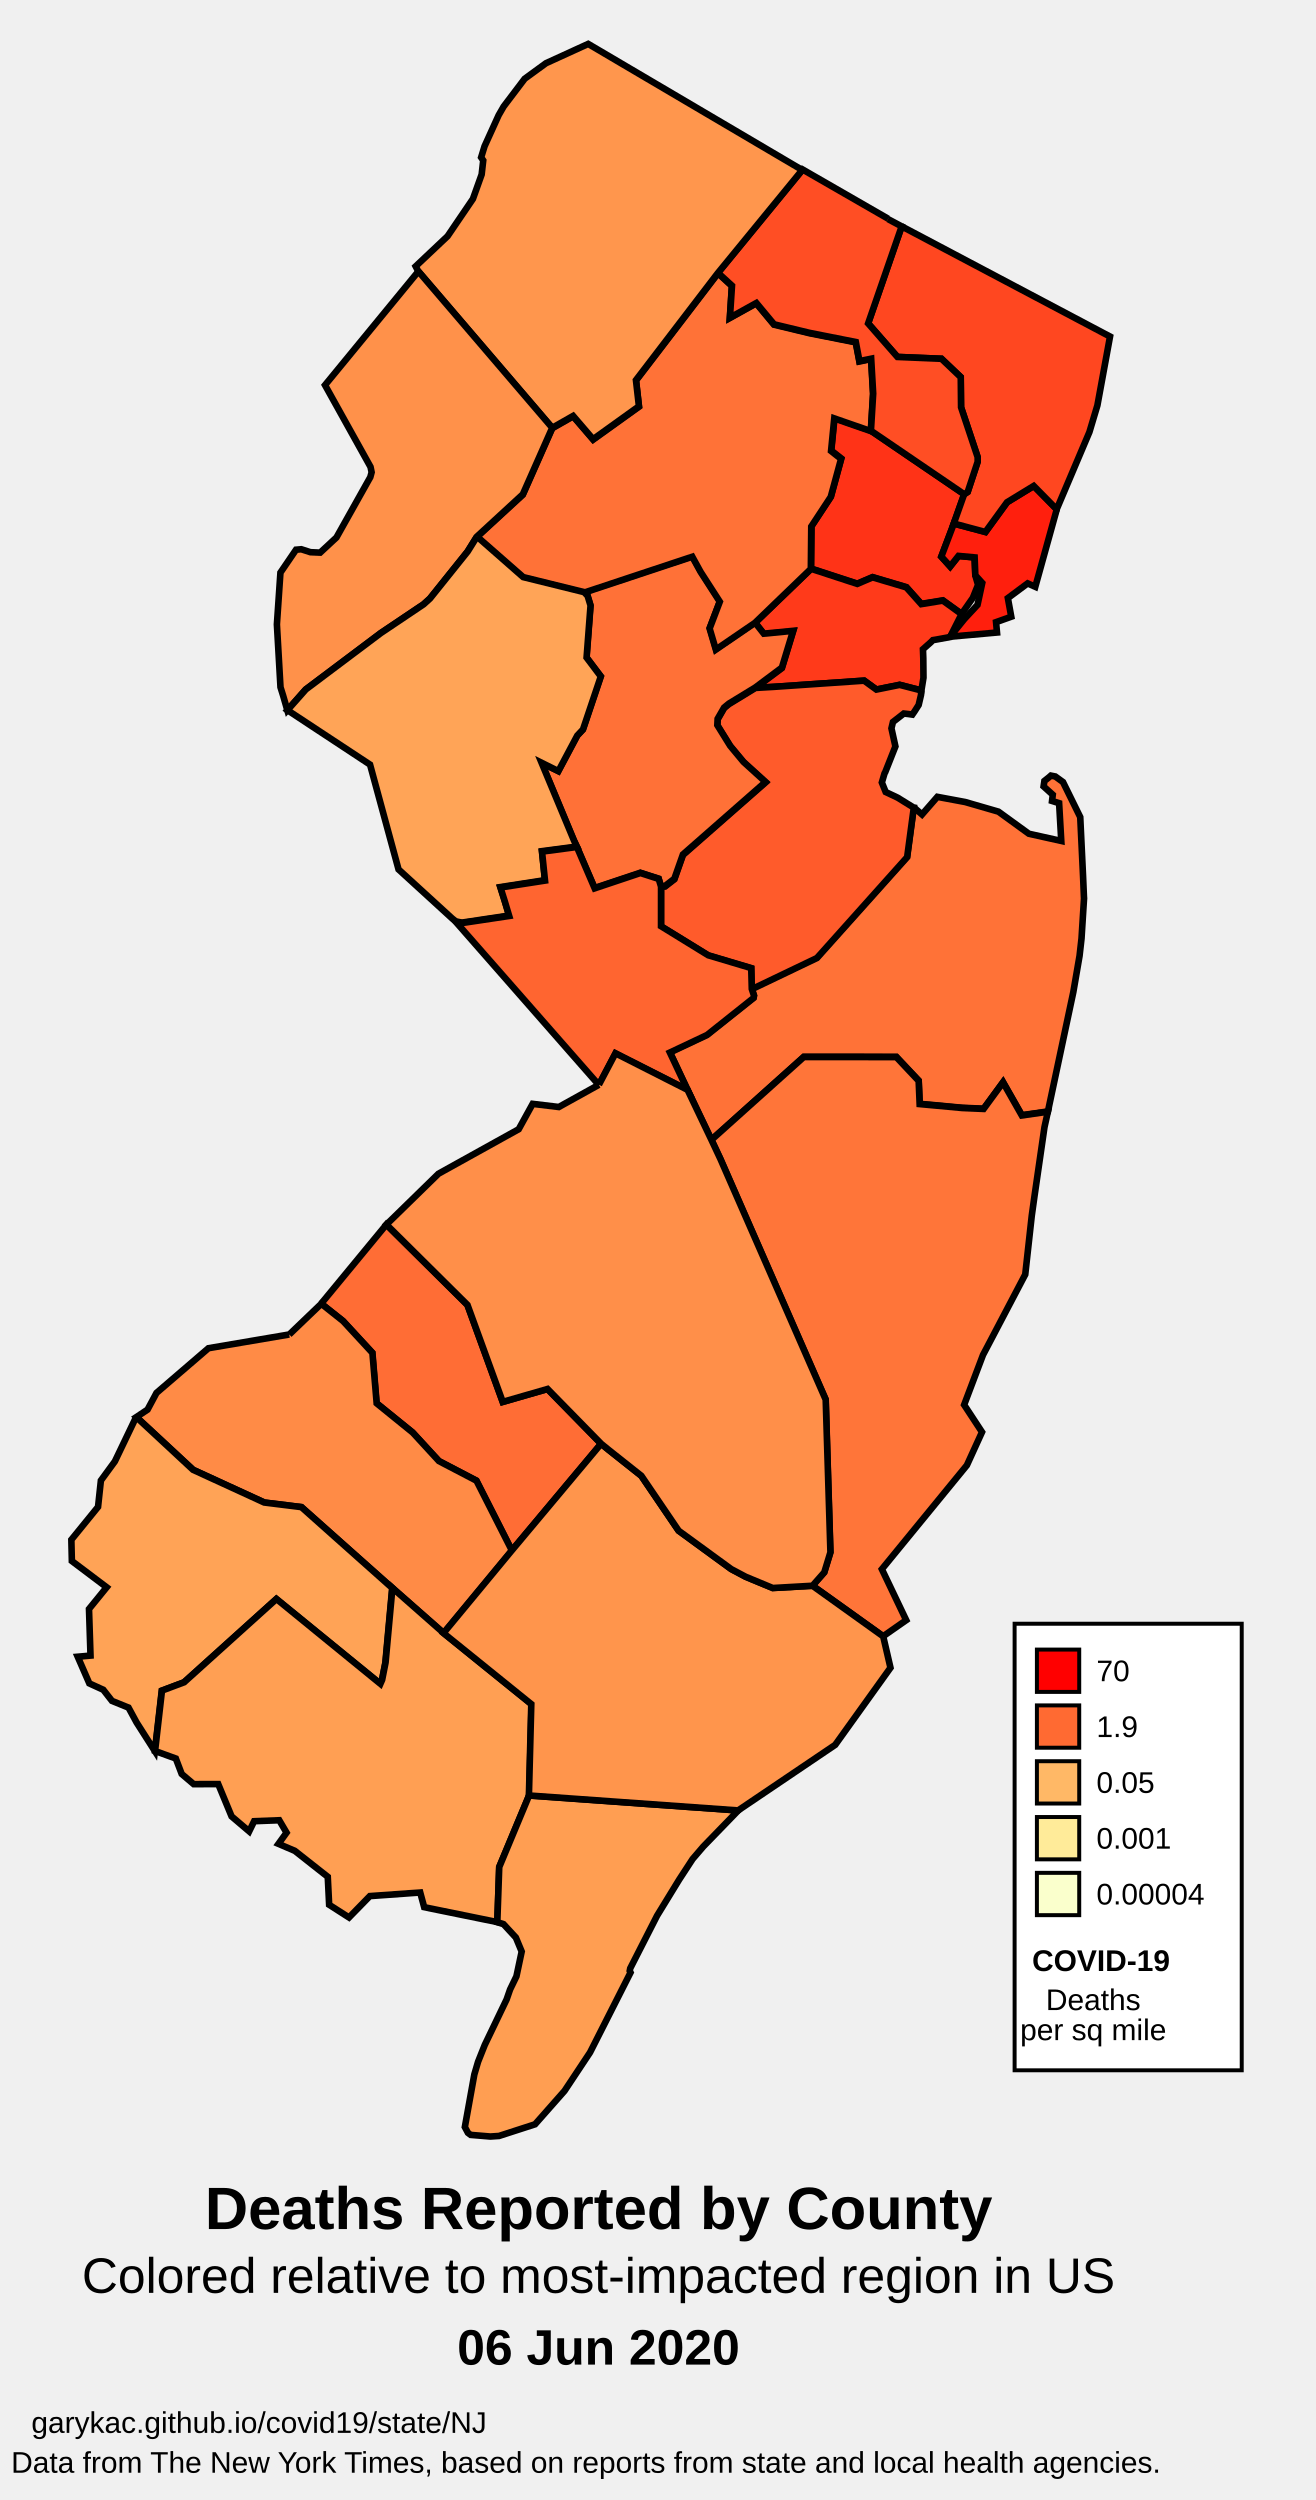
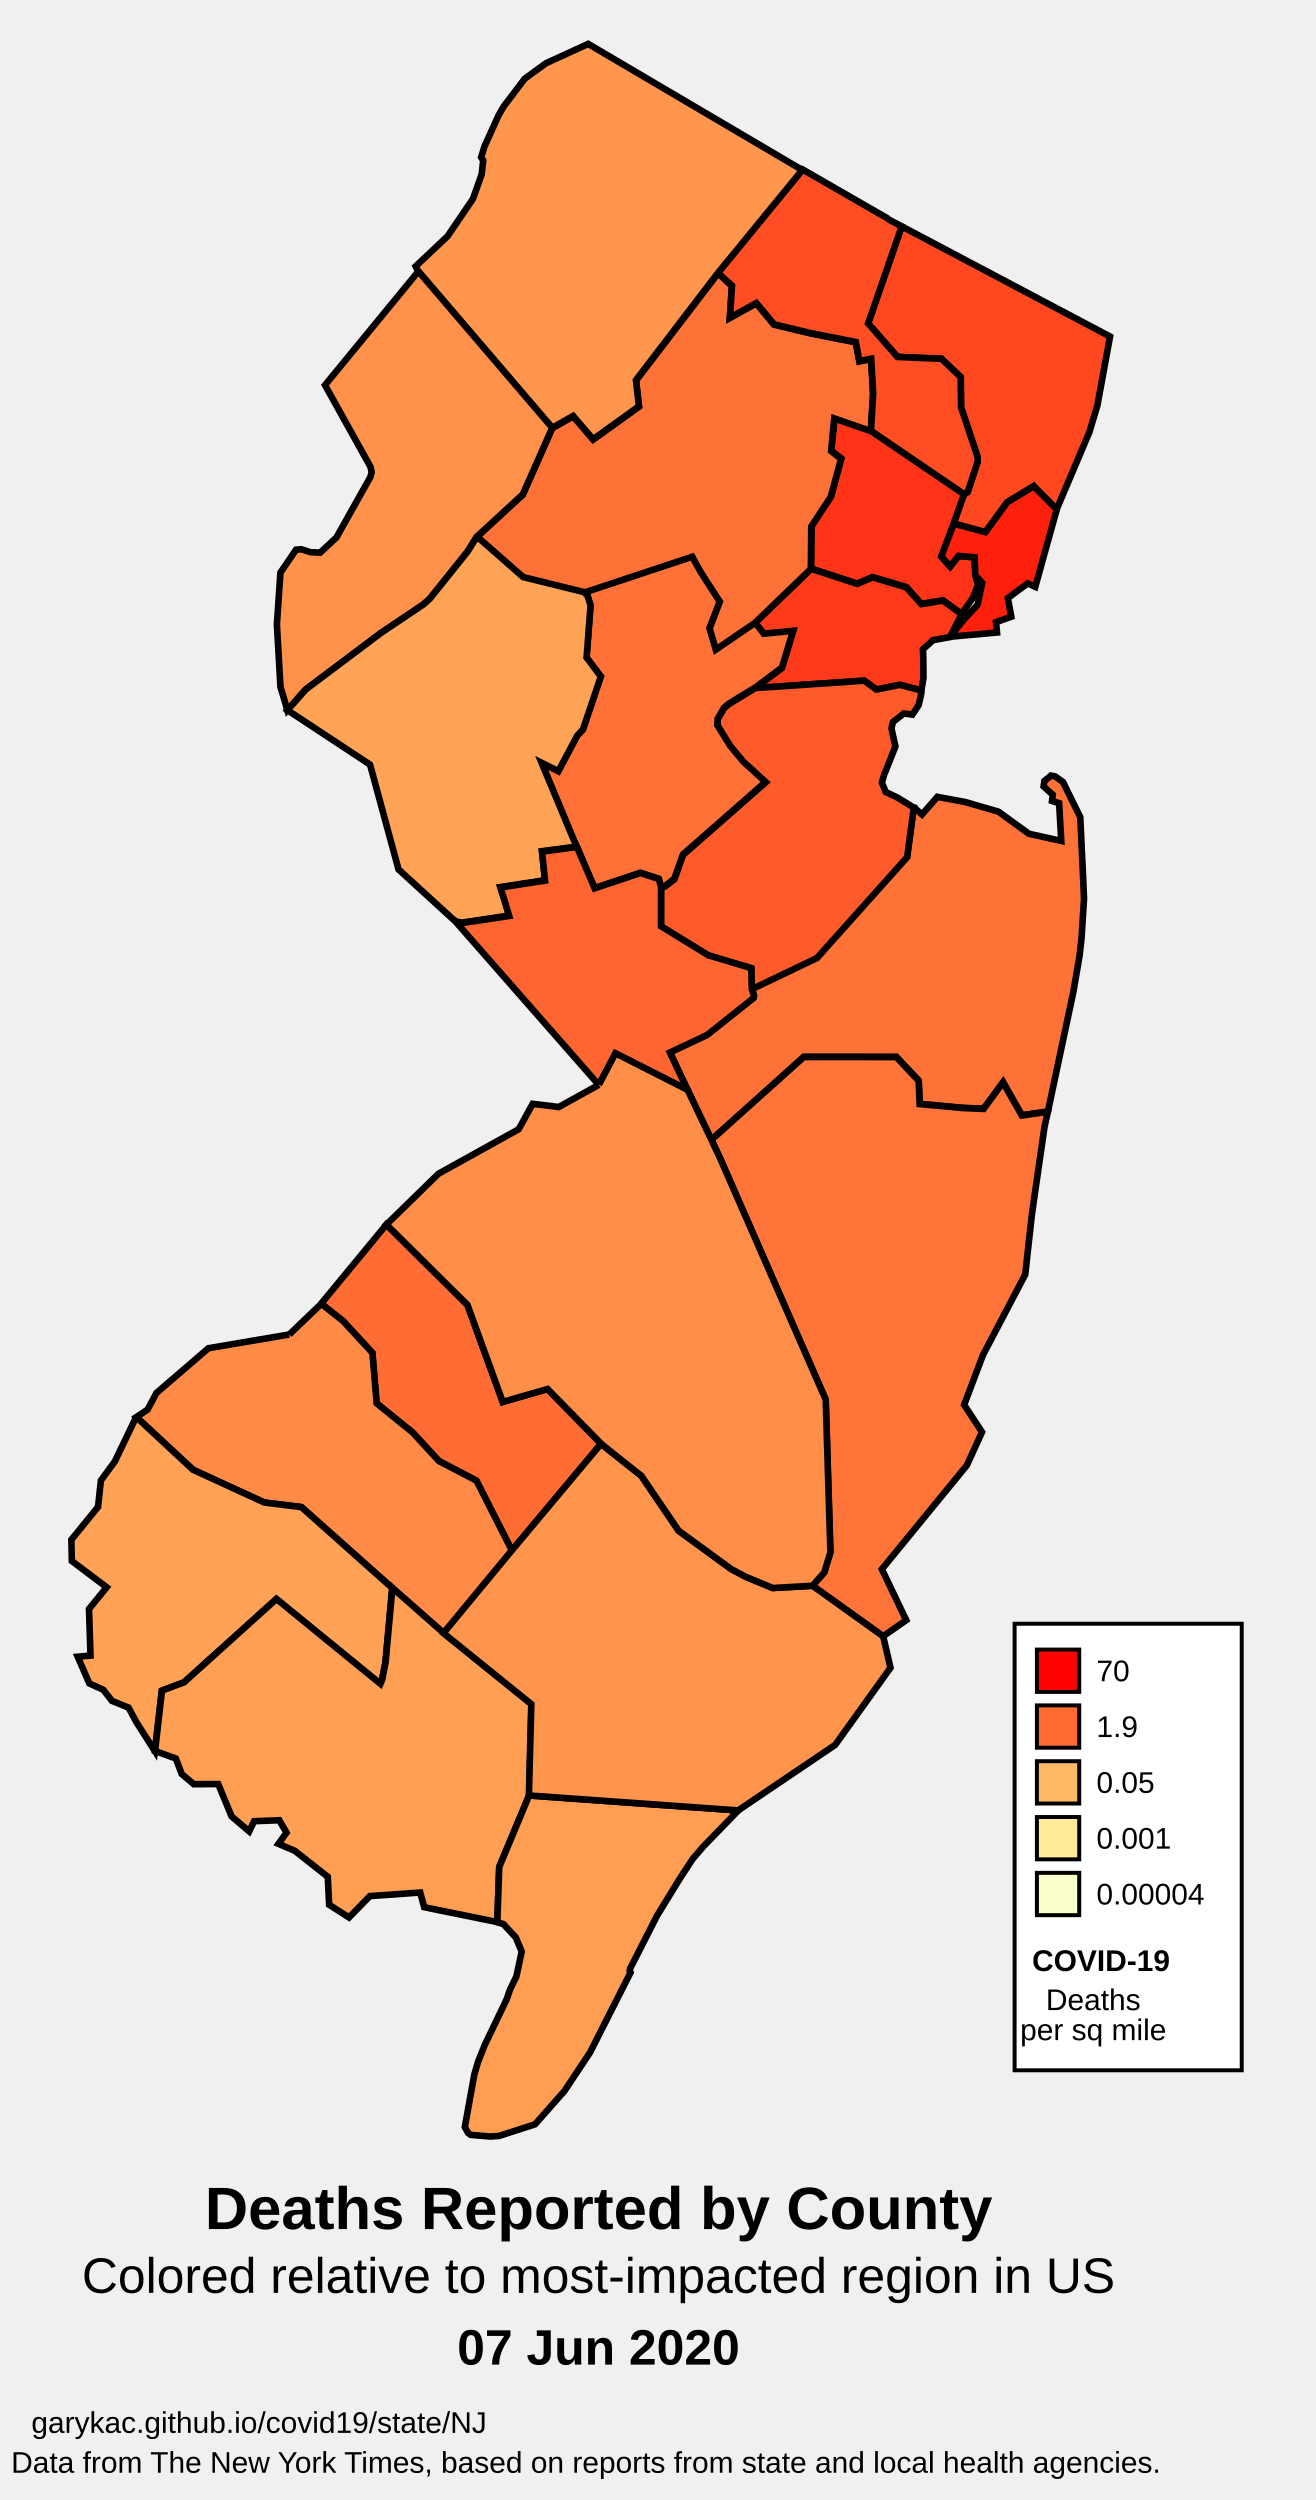
<svg xmlns="http://www.w3.org/2000/svg" width="330" height="627.07" version="1.0" id="svg2">
  <defs id="defs9439" />
  <style id="style6">
  #counties {fill:#d0d0d0;stroke:#000;stroke-width:.178;} 
  #borders {fill:none;stroke:#221e1f;stroke-width:.891;} 
  #separator {fill:none;stroke:#a9a9a9;stroke-width:2.318;}
  #legend-1 {fill:#ff0000;}
  #legend-2 {fill:#ff6a32;}
  #legend-3 {fill:#ffb866;}
  #legend-4 {fill:#ffeb99;}
  #legend-5 {fill:#faffcc;}
-   #c34001 {fill:#ff954c;}
+   #c34001 {fill:#ff954d;}
  #c34003 {fill:#ff4720;}
-   #c34005 {fill:#ff8f49;}
-   #c34007 {fill:#ff6d35;}
-   #c34009 {fill:#ff9e52;}
+   #c34005 {fill:#ff8e48;}
+   #c34007 {fill:#ff6d34;}
+   #c34009 {fill:#ff9d52;}
  #c34011 {fill:#ff9f53;}
  #c34013 {fill:#ff3317;}
  #c34015 {fill:#ff8b46;}
  #c34017 {fill:#ff1f0d;}
-   #c34019 {fill:#ffa457;}
+   #c34019 {fill:#ffa456;}
  #c34021 {fill:#ff6530;}
-   #c34023 {fill:#ff5b2b;}
+   #c34023 {fill:#ff5b2a;}
  #c34025 {fill:#ff7237;}
  #c34027 {fill:#ff7237;}
-   #c34029 {fill:#ff7539;}
+   #c34029 {fill:#ff7439;}
  #c34031 {fill:#ff4e24;}
-   #c34033 {fill:#ffa356;}
+   #c34033 {fill:#ffa255;}
  #c34035 {fill:#ff7137;}
  #c34037 {fill:#ff964d;}
  #c34039 {fill:#ff3a1a;}
  #c34041 {fill:#ff914a;}
 </style>
  <g id="layer1" style="display:inline" transform="translate(0,1.0703125e-5)">
    <g id="g10509" transform="translate(-622.3246,8.460373)">
      <rect y="398.82" x="876.817" height="112.008" width="56.966" id="rect10421" style="fill:#ffffff;fill-opacity:1;stroke:#000000;stroke-width:1;stroke-linecap:round;stroke-linejoin:miter;stroke-miterlimit:4;stroke-dasharray:none;stroke-dashoffset:0;stroke-opacity:1" />
      <rect y="405.301" x="882.409" height="10.615" width="10.615" id="legend-1" style="stroke:#000000;stroke-width:1" />
      <rect style="stroke:#000000;stroke-width:1" id="legend-2" width="10.615" height="10.615" x="882.409" y="419.301" />
      <rect y="433.301" x="882.409" height="10.615" width="10.615" id="legend-3" style="stroke:#000000;stroke-width:1" />
      <rect style="stroke:#000000;stroke-width:1" id="legend-4" width="10.615" height="10.615" x="882.409" y="447.301" />
      <rect y="461.301" x="882.409" height="10.615" width="10.615" id="legend-5" style="stroke:#000000;stroke-width:1" />
      <text id="text10456" y="413.239" x="897.338" style="font-style:normal;font-weight:normal;font-size:7.5px;line-height:125%;font-family:sans-serif;letter-spacing:0px;word-spacing:0px;fill:#000000;fill-opacity:1;stroke:none;stroke-width:1px;stroke-linecap:butt;stroke-linejoin:miter;stroke-opacity:1" xml:space="preserve">
        <tspan style="font-style:normal;font-variant:normal;font-weight:normal;font-stretch:normal;font-family:Arial;-inkscape-font-specification:Arial" y="413.239" x="897.338" id="tspan10458">70</tspan>
      </text>
      <text xml:space="preserve" style="font-style:normal;font-weight:normal;font-size:7.5px;line-height:125%;font-family:sans-serif;letter-spacing:0px;word-spacing:0px;fill:#000000;fill-opacity:1;stroke:none;stroke-width:1px;stroke-linecap:butt;stroke-linejoin:miter;stroke-opacity:1" x="897.338" y="427.239" id="text10460">
        <tspan id="tspan10462" x="897.338" y="427.239" style="font-style:normal;font-variant:normal;font-weight:normal;font-stretch:normal;font-family:Arial;-inkscape-font-specification:Arial">1.9</tspan>
      </text>
      <text id="text10464" y="441.239" x="897.338" style="font-style:normal;font-weight:normal;font-size:7.5px;line-height:125%;font-family:sans-serif;letter-spacing:0px;word-spacing:0px;fill:#000000;fill-opacity:1;stroke:none;stroke-width:1px;stroke-linecap:butt;stroke-linejoin:miter;stroke-opacity:1" xml:space="preserve">
        <tspan style="font-style:normal;font-variant:normal;font-weight:normal;font-stretch:normal;font-family:Arial;-inkscape-font-specification:Arial" y="441.239" x="897.338" id="tspan10466">0.05</tspan>
      </text>
      <text xml:space="preserve" style="font-style:normal;font-weight:normal;font-size:7.5px;line-height:125%;font-family:sans-serif;letter-spacing:0px;word-spacing:0px;fill:#000000;fill-opacity:1;stroke:none;stroke-width:1px;stroke-linecap:butt;stroke-linejoin:miter;stroke-opacity:1" x="897.338" y="455.239" id="text10468">
        <tspan id="tspan10470" x="897.338" y="455.239" style="font-style:normal;font-variant:normal;font-weight:normal;font-stretch:normal;font-family:Arial;-inkscape-font-specification:Arial">0.001</tspan>
      </text>
      <text id="text10472" y="469.239" x="897.338" style="font-style:normal;font-weight:normal;font-size:7.5px;line-height:125%;font-family:sans-serif;letter-spacing:0px;word-spacing:0px;fill:#000000;fill-opacity:1;stroke:none;stroke-width:1px;stroke-linecap:butt;stroke-linejoin:miter;stroke-opacity:1" xml:space="preserve">
        <tspan style="font-style:normal;font-variant:normal;font-weight:normal;font-stretch:normal;font-family:Arial;-inkscape-font-specification:Arial" y="469.239" x="897.338" id="tspan10474">0.00004</tspan>
      </text>
      <g transform="translate(0,-2.192453)" id="g10492">
        <text xml:space="preserve" style="font-style:normal;font-weight:normal;font-size:7.5px;line-height:125%;font-family:sans-serif;text-align:center;letter-spacing:0px;word-spacing:0px;text-anchor:middle;fill:#000000;fill-opacity:1;stroke:none;stroke-width:1px;stroke-linecap:butt;stroke-linejoin:miter;stroke-opacity:1" x="905.319" y="497.919" id="text10480">
          <tspan id="tspan10482" x="905.319" y="497.919" style="font-style:normal;font-variant:normal;font-weight:normal;font-stretch:normal;font-family:Arial;-inkscape-font-specification:Arial;text-align:center;text-anchor:middle">Deaths</tspan>
        </text>
        <text id="text10484" y="505.458" x="905.319" style="font-style:normal;font-weight:normal;font-size:7.5px;line-height:125%;font-family:sans-serif;text-align:center;letter-spacing:0px;word-spacing:0px;text-anchor:middle;fill:#000000;fill-opacity:1;stroke:none;stroke-width:1px;stroke-linecap:butt;stroke-linejoin:miter;stroke-opacity:1" xml:space="preserve">
          <tspan style="font-style:normal;font-variant:normal;font-weight:normal;font-stretch:normal;font-family:Arial;-inkscape-font-specification:Arial;text-align:center;text-anchor:middle" y="505.458" x="905.319" id="tspan10486">per sq mile</tspan>
        </text>
      </g>
      <text id="text10488" y="485.919" x="905.319" style="font-style:normal;font-weight:normal;font-size:7.5px;line-height:125%;font-family:sans-serif;text-align:center;letter-spacing:0px;word-spacing:0px;text-anchor:middle;fill:#000000;fill-opacity:1;stroke:none;stroke-width:1px;stroke-linecap:butt;stroke-linejoin:miter;stroke-opacity:1" xml:space="preserve">
        <tspan style="font-style:normal;font-variant:normal;font-weight:bold;font-stretch:normal;font-family:Arial;-inkscape-font-specification:'Arial Bold';text-align:center;text-anchor:middle" y="485.919" x="905.319" id="tspan10490">COVID-19</tspan>
      </text>
    </g>
    <text xml:space="preserve" style="font-style:normal;font-weight:normal;font-size:7.5px;line-height:125%;font-family:sans-serif;text-align:center;letter-spacing:0px;word-spacing:0px;text-anchor:middle;fill:#000000;fill-opacity:1;stroke:none;stroke-width:1px;stroke-linecap:butt;stroke-linejoin:miter;stroke-opacity:1" x="151.849" y="620.237" id="text10498">
      <tspan id="tspan10500" x="151.849" y="620.237" style="font-style:normal;font-variant:normal;font-weight:normal;font-stretch:normal;font-family:Arial;-inkscape-font-specification:Arial;text-align:center;text-anchor:middle">Data from The New York Times, based on reports from state and local health agencies.</tspan>
    </text>
    <g id="g10510" transform="translate(-504.6264,0.4679467)">
      <text xml:space="preserve" style="font-style:normal;font-weight:normal;font-size:7.5px;line-height:125%;font-family:sans-serif;text-align:center;letter-spacing:0px;word-spacing:0px;text-anchor:middle;fill:#000000;fill-opacity:1;stroke:none;stroke-width:1px;stroke-linecap:butt;stroke-linejoin:miter;stroke-opacity:1" x="661.613" y="558.64" id="text10502">
        <tspan id="tspan10504" x="661.613" y="558.64" style="font-style:normal;font-variant:normal;font-weight:bold;font-stretch:normal;font-size:15px;font-family:Arial;-inkscape-font-specification:'Arial Bold';text-align:center;text-anchor:middle">Deaths Reported by County</tspan>
      </text>
      <text id="text10506" y="574.64" x="661.57" style="font-style:normal;font-weight:normal;font-size:7.5px;line-height:125%;font-family:sans-serif;text-align:center;letter-spacing:0px;word-spacing:0px;text-anchor:middle;fill:#000000;fill-opacity:1;stroke:none;stroke-width:1px;stroke-linecap:butt;stroke-linejoin:miter;stroke-opacity:1" xml:space="preserve">
        <tspan style="font-style:normal;font-variant:normal;font-weight:normal;font-stretch:normal;font-size:12.5px;font-family:Arial;-inkscape-font-specification:Arial;text-align:center;text-anchor:middle" y="574.64" x="661.57" id="tspan10508">Colored relative to most-impacted region in US</tspan>
      </text>
      <text xml:space="preserve" style="font-style:normal;font-weight:normal;font-size:7.5px;line-height:125%;font-family:sans-serif;text-align:center;letter-spacing:0px;word-spacing:0px;text-anchor:middle;fill:#000000;fill-opacity:1;stroke:none;stroke-width:1px;stroke-linecap:butt;stroke-linejoin:miter;stroke-opacity:1" x="661.57" y="592.64" id="text10536">
-         <tspan id="tspan10538" x="661.57" y="592.64" style="font-style:normal;font-variant:normal;font-weight:bold;font-stretch:normal;font-size:12.5px;font-family:Arial;-inkscape-font-specification:'Arial Bold';text-align:center;text-anchor:middle">06 Jun 2020</tspan>
+         <tspan id="tspan10538" x="661.57" y="592.64" style="font-style:normal;font-variant:normal;font-weight:bold;font-stretch:normal;font-size:12.5px;font-family:Arial;-inkscape-font-specification:'Arial Bold';text-align:center;text-anchor:middle">07 Jun 2020</tspan>
      </text>
    </g>
    <text id="text10516" y="610.237" x="7.866" style="font-style:normal;font-weight:normal;font-size:7.5px;line-height:125%;font-family:sans-serif;text-align:end;letter-spacing:0px;word-spacing:0px;text-anchor:end;fill:#000000;fill-opacity:1;stroke:none;stroke-width:1px;stroke-linecap:butt;stroke-linejoin:miter;stroke-opacity:1" xml:space="preserve">
      <tspan style="font-style:normal;font-variant:normal;font-weight:normal;font-stretch:normal;font-family:Arial;-inkscape-font-specification:Arial;text-align:start;text-anchor:start" y="610.237" x="7.866" id="tspan10518">garykac.github.io/covid19/state/NJ</tspan>
    </text>
  </g>
  <g id="layer2" style="display:inline;fill:#fff;stroke:#000;stroke-width:.178;" transform="translate(0,1.0703125e-5)">
    <g id="g25761" transform="matrix(9.136597,1.812447,-1.812447,9.136597,-7596.108,-3365.373)">
      <path id="c34025" d="m 898.58,212.247 0.259,0.148 0.313,-0.546 0.762,-0.009 0.929,0.08 0.919,0.424 0.894,0.021 -0.255,-0.987 -0.198,-0.021 -0.014,-0.169 -0.286,-0.171 -0.007,-0.149 0.089,-0.105 0.055,-0.07 0.121,0 0.232,0.107 0.639,0.835 0.385,1.55 0.13,0.535 0.011,0.04 0.144,1.075 0.039,0.467 0.025,0.99 -0.045,3.287 -0.669,0.236 -0.669,-0.774 -0.374,0.802 -0.571,0.088 -1.144,0.119 -0.148,-0.609 -0.715,-0.51 -2.444,0.483 -2.007,2.676 -0.893,-1.196 -0.665,-0.901 0.891,-0.659 1.034,-1.221 0,-0.06 -0.095,-0.168 1.559,-1.166 1.854,-3.136 -0.084,-1.347" style="stroke:#000" />
      <path id="c34029" d="m 894.98,222.097 2.007,-2.676 2.444,-0.483 0.715,0.51 0.148,0.609 1.144,-0.119 0.571,-0.088 0.374,-0.802 0.669,0.774 0.669,-0.235 -0.009,0.426 0.098,1.879 0.03,0.523 0.136,1.59 -0.694,2.345 -0.237,1.418 0.615,0.626 -0.226,0.956 -1.701,3.19 0.91,1.219 -0.524,0.546 -2.134,-0.967 0.241,-0.415 0.057,-0.562 -0.925,-4.009 -4.042,-5.804 -0.337,-0.458" style="stroke:#000" />
      <path id="c34013" d="m 895.48,202.527 2.797,1.189 -0.121,0.829 -0.158,0.939 0.285,0.213 0.165,-0.321 0.434,-0.045 0.112,0.469 0.122,0.237 -0.07,0.371 -0.211,0.481 -0.566,-0.259 -0.552,0.206 -0.482,-0.364 -0.945,-0.088 -0.37,0.253 -1.3,-0.157 -0.211,-1.122 0.359,-0.884 0.074,-1.059 -0.306,-0.156 -0.086,-0.878 1.032,0.144" style="stroke:#000" />
      <path id="c34039" d="m 894.62,206.487 1.3,0.157 0.37,-0.253 0.945,0.088 0.482,0.364 0.552,-0.206 0.566,0.259 -0.186,0.666 -0.356,0.141 -0.08,0.03 -0.039,0.06 -0.176,0.232 0.056,0.236 0.107,0.515 0.012,0.346 -0.604,-0.034 -0.589,0.246 -0.371,-0.171 -2.349,0.636 -0.483,0.125 0.595,-0.661 0.103,-1.03 -0.758,0.228 -0.293,-0.251 1.196,-1.719" style="stroke:#000" />
      <path id="c34017" d="m 900.8,203.627 -0.162,2.161 -0.22,-0.05 -0.445,0.492 0.187,0.474 -0.373,0.223 0.079,0.269 -1.218,0.357 0.287,-0.545 0.272,-0.441 0.01,-0.602 -0.223,-0.167 -0.112,-0.469 -0.434,0.045 -0.165,0.321 -0.285,-0.213 0.158,-0.939 0.88,0.058 0.415,-0.899 0.62,-0.571 0.729,0.496" style="stroke:#000" />
      <path id="c34003" d="m 895.22,196.967 6.081,1.819 0.027,1.884 -0.071,0.747 -0.46,2.211 -0.729,-0.496 -0.62,0.571 -0.415,0.899 -0.88,-0.058 0.121,-0.829 0.08,-0.08 0.105,-0.85 -0.025,-0.122 -0.699,-1.228 -0.166,-0.795 -0.605,-0.384 -1.173,0.182 -0.95,-0.732 0.378,-2.739" style="stroke:#000" />
      <path id="c34023" d="m 898.17,209.117 0.016,0.129 -0.009,0.273 -0.076,0.195 -0.041,0.094 -0.112,0.006 -0.119,0.01 -0.242,0.28 -0.007,0.176 0.2,0.457 -0.135,0.737 -0.011,0.03 -0.023,0.257 0.151,0.231 0.343,0.086 0.471,0.176 0.01,0 0.084,1.347 -1.854,3.136 -1.559,1.166 -0.124,-0.548 -1.204,-0.114 -1.398,-0.52 -0.207,-1.046 0.105,-0.03 0.209,-0.241 0.099,-0.686 1.802,-2.349 -0.687,-0.414 -0.435,-0.353 -0.449,-0.481 -0.025,-0.168 0.112,-0.331 0.105,-0.129 0.617,-0.568 0.483,-0.125 2.349,-0.636 0.371,0.171 0.589,-0.246 0.604,0.034" style="stroke:#000" />
      <path id="c34035" d="m 893.42,208.197 0.293,0.251 0.758,-0.228 -0.103,1.03 -0.595,0.661 -0.617,0.568 -0.105,0.129 -0.112,0.331 0.025,0.168 0.449,0.481 0.435,0.353 0.687,0.414 -1.802,2.349 -0.099,0.686 -0.209,0.241 -0.105,0.03 -0.102,-0.191 -0.515,-0.06 -1.127,0.644 -0.69,-1.004 -0.107,-0.144 -1.263,-1.884 0.487,0.132 0.313,-1.038 0.119,-0.191 0.193,-1.494 -0.475,-0.424 -0.168,-1.395 -0.128,-0.24 -0.112,-0.08 2.676,-1.519 0.299,0.356 0.664,0.688 -0.129,0.761 0.275,0.524 0.891,-0.909" style="stroke:#000" />
      <path id="c34027" d="m 890.61,199.167 0.438,0.266 0.113,0.856 0.621,-0.526 0.58,0.47 0.98,0.04 1.272,0 0.196,0.485 0.297,-0.125 0.236,0.911 0.135,0.993 -1.032,-0.144 0.086,0.878 0.306,0.156 -0.074,1.059 -0.359,0.884 0.211,1.122 -1.196,1.719 -0.891,0.909 -0.275,-0.524 0.129,-0.761 -0.664,-0.688 -0.299,-0.356 -2.676,1.519 -1.688,-0.078 -1.431,-0.828 0.994,-1.361 0.429,-1.911 0.491,-0.425 0.65,0.51 1.038,-1.109 -0.216,-0.676 1.599,-3.251" style="stroke:#000" />
      <path id="c34031" d="m 894.82,196.847 0.401,0.121 -0.378,2.739 0.95,0.732 1.173,-0.182 0.605,0.384 0.166,0.795 0.699,1.228 0.025,0.122 -0.105,0.85 -0.08,0.08 -2.797,-1.189 -0.135,-0.993 -0.236,-0.911 -0.297,0.125 -0.196,-0.485 -1.272,0 -0.98,-0.04 -0.58,-0.47 -0.621,0.526 -0.113,-0.856 -0.438,-0.266 1.694,-3.173 2.516,0.852" style="stroke:#000" />
      <path id="c34037" d="m 892.3,195.997 -1.694,3.173 -1.599,3.251 0.216,0.676 -1.038,1.109 -0.65,-0.51 -0.491,0.425 -4.356,-3.432 -0.096,-0.119 0.685,-0.963 0.474,-1.118 0.103,-0.692 -0.032,-0.378 -0.071,-0.07 0.032,-0.313 0.209,-0.892 0.087,-0.257 0.41,-0.843 0.481,-0.522 1.014,-0.731 6.315,2.209" style="stroke:#000" />
      <path id="c34041" d="m 882.69,200.687 4.356,3.432 -0.429,1.911 -0.994,1.361 -0.166,0.44 -0.749,1.439 -0.137,0.185 -0.979,0.983 -1.688,1.884 -0.376,0.644 -0.187,-0.362 -0.114,-0.209 -0.424,-1.64 -0.178,-1.387 0.292,-0.686 0.136,-0.04 0.257,0.03 0.26,-0.04 0.351,-0.486 0.578,-1.771 0.009,-0.135 -0.057,-0.136 -1.631,-1.922 1.872,-3.496" style="stroke:#000" />
      <path id="c34019" d="m 885.63,207.387 1.431,0.828 1.688,0.078 0.112,0.08 0.128,0.24 0.168,1.395 0.475,0.424 -0.193,1.494 -0.119,0.191 -0.313,1.038 -0.487,-0.132 1.263,1.884 0.107,0.144 -0.896,0.304 0.231,0.75 -1.141,0.416 0.179,0.327 0.201,0.379 -1.211,0.435 -0.168,0 -0.114,-0.06 -1.671,-1.013 -1.302,-2.619 -2.466,-1.005 0.376,-0.644 1.688,-1.884 0.979,-0.983 0.137,-0.185 0.749,-1.439 0.166,-0.44" style="stroke:#000" />
      <path id="c34021" d="m 889.89,215.057 0.69,1.004 1.127,-0.644 0.515,0.06 0.102,0.191 0.207,1.046 1.398,0.52 1.204,0.114 0.124,0.548 0.095,0.168 0,0.06 -1.034,1.221 -0.891,0.659 0.665,0.901 -2.096,-0.588 -0.273,0.918 -4.636,-3.561 0.168,0 1.211,-0.435 -0.201,-0.379 -0.179,-0.327 1.141,-0.416 -0.231,-0.75 0.896,-0.304" style="stroke:#000" />
      <path id="c34007" d="m 885.53,228.467 1.309,-2.433 2.562,1.698 1.44,2.377 1.115,-0.576 1.705,1.167 -1.801,3.288 -1.304,-1.662 -1.094,-0.321 -0.843,-0.617 -1.105,-0.583 -0.377,-1.311 -0.94,-0.685 -0.667,-0.344" style="stroke:#000" />
      <path id="c34015" d="m 884.85,229.447 0.686,-0.981 0.667,0.344 0.94,0.685 0.377,1.311 1.105,0.583 0.843,0.617 1.094,0.321 1.304,1.662 -1.371,2.54 -1.592,-0.925 -2.823,-1.661 -1.006,0.073 -2.052,-0.491 -1.777,-1.097 0.256,-0.255 0.149,-0.489 1.138,-1.452 2.061,-0.786" style="stroke:#000" />
      <path id="c34033" d="m 881.24,232.427 1.777,1.097 2.052,0.491 1.006,-0.073 2.823,1.661 0.21,2.007 0,0.476 -0.025,0.113 -3.19,-1.696 -2.002,2.684 -0.542,0.336 0.134,1.632 -0.632,-0.66 -0.291,-0.351 -0.473,-0.091 -0.287,-0.248 -0.402,-0.095 -0.447,-0.644 0.332,-0.097 -0.284,-1.223 0.353,-0.666 -1.057,-0.511 -0.125,-0.56 0.533,-1.007 -0.063,-0.712 0.269,-0.578 0.329,-1.282" style="stroke:#000" />
      <path id="c34011" d="m 893.6,240.367 -0.413,2.044 0.238,1.466 -2.01,-0.011 -0.182,-0.367 -1.311,0.359 -0.439,0.674 -0.591,-0.232 -0.183,-0.731 -1.006,-0.513 -0.469,-0.099 0.155,-0.338 -0.258,-0.29 -0.658,0.157 -0.078,0.294 -0.543,-0.303 -0.522,-0.783 -0.648,0.13 -0.37,-0.206 -0.236,-0.377 -0.588,-0.09 -0.134,-1.632 0.542,-0.336 2.002,-2.684 3.19,1.696 0.025,-0.113 0,-0.476 -0.21,-2.007 1.592,0.925 2.692,1.415 0.416,2.426" style="stroke:#000" />
      <path id="c34009" d="m 893.6,240.367 5.604,-0.701 -0.733,1.134 -0.218,0.387 -0.248,0.617 -0.394,1.067 -0.433,1.53 0,0.07 0.007,0.01 0.023,0.03 -0.651,2.323 -0.472,1.148 -0.604,1.038 -0.891,0.497 -0.225,0.06 -0.53,0.06 -0.082,-0.04 -0.112,-0.137 -0.025,-1.437 0.032,-0.355 0.089,-0.481 0.339,-1.318 0.039,-0.28 0.099,-0.38 0.009,-0.682 -0.227,-0.339 -0.396,-0.289 -0.175,-0.02 -0.238,-1.466 0.413,-2.044" style="stroke:#000" />
      <path id="c34001" d="m 902.12,234.307 0.357,0.792 -1.056,2.326 -2.221,2.241 -5.604,0.701 -0.416,-2.426 -2.692,-1.415 1.371,-2.54 1.801,-3.288 0.242,0.128 0.986,0.507 1.273,1.255 1.59,0.738 0.426,0.128 0.77,0.154 1.038,-0.268 2.134,0.967" style="stroke:#000" />
      <path id="c34005" d="m 891.72,221.227 0.273,-0.918 2.096,0.588 0.893,1.196 0.337,0.458 4.042,5.804 0.925,4.009 -0.057,0.562 -0.241,0.415 -1.038,0.268 -0.77,-0.154 -0.426,-0.128 -1.59,-0.738 -1.273,-1.255 -0.986,-0.507 -0.242,-0.128 -1.705,-1.167 -1.115,0.576 -1.44,-2.377 -2.562,-1.698 1.109,-1.616 1.885,-1.595 0.236,-0.743 0.707,-0.054 0.942,-0.797" style="stroke:#000" />
    </g>
  </g>
</svg>
